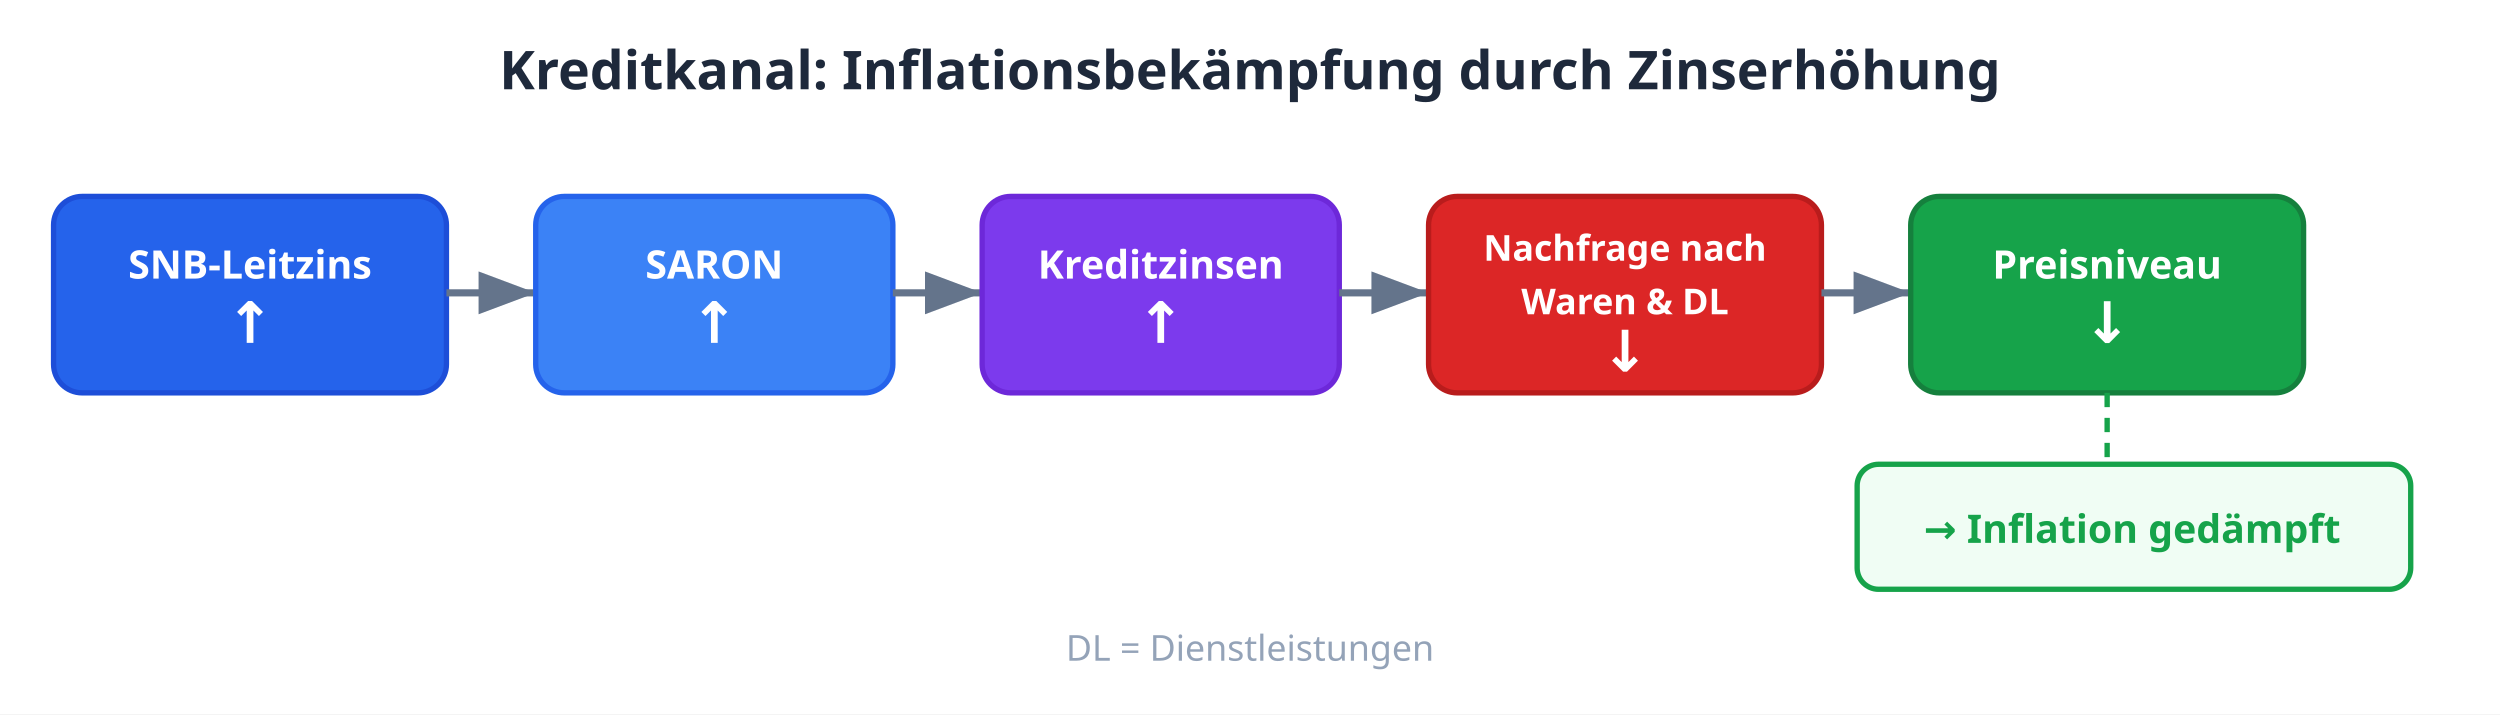
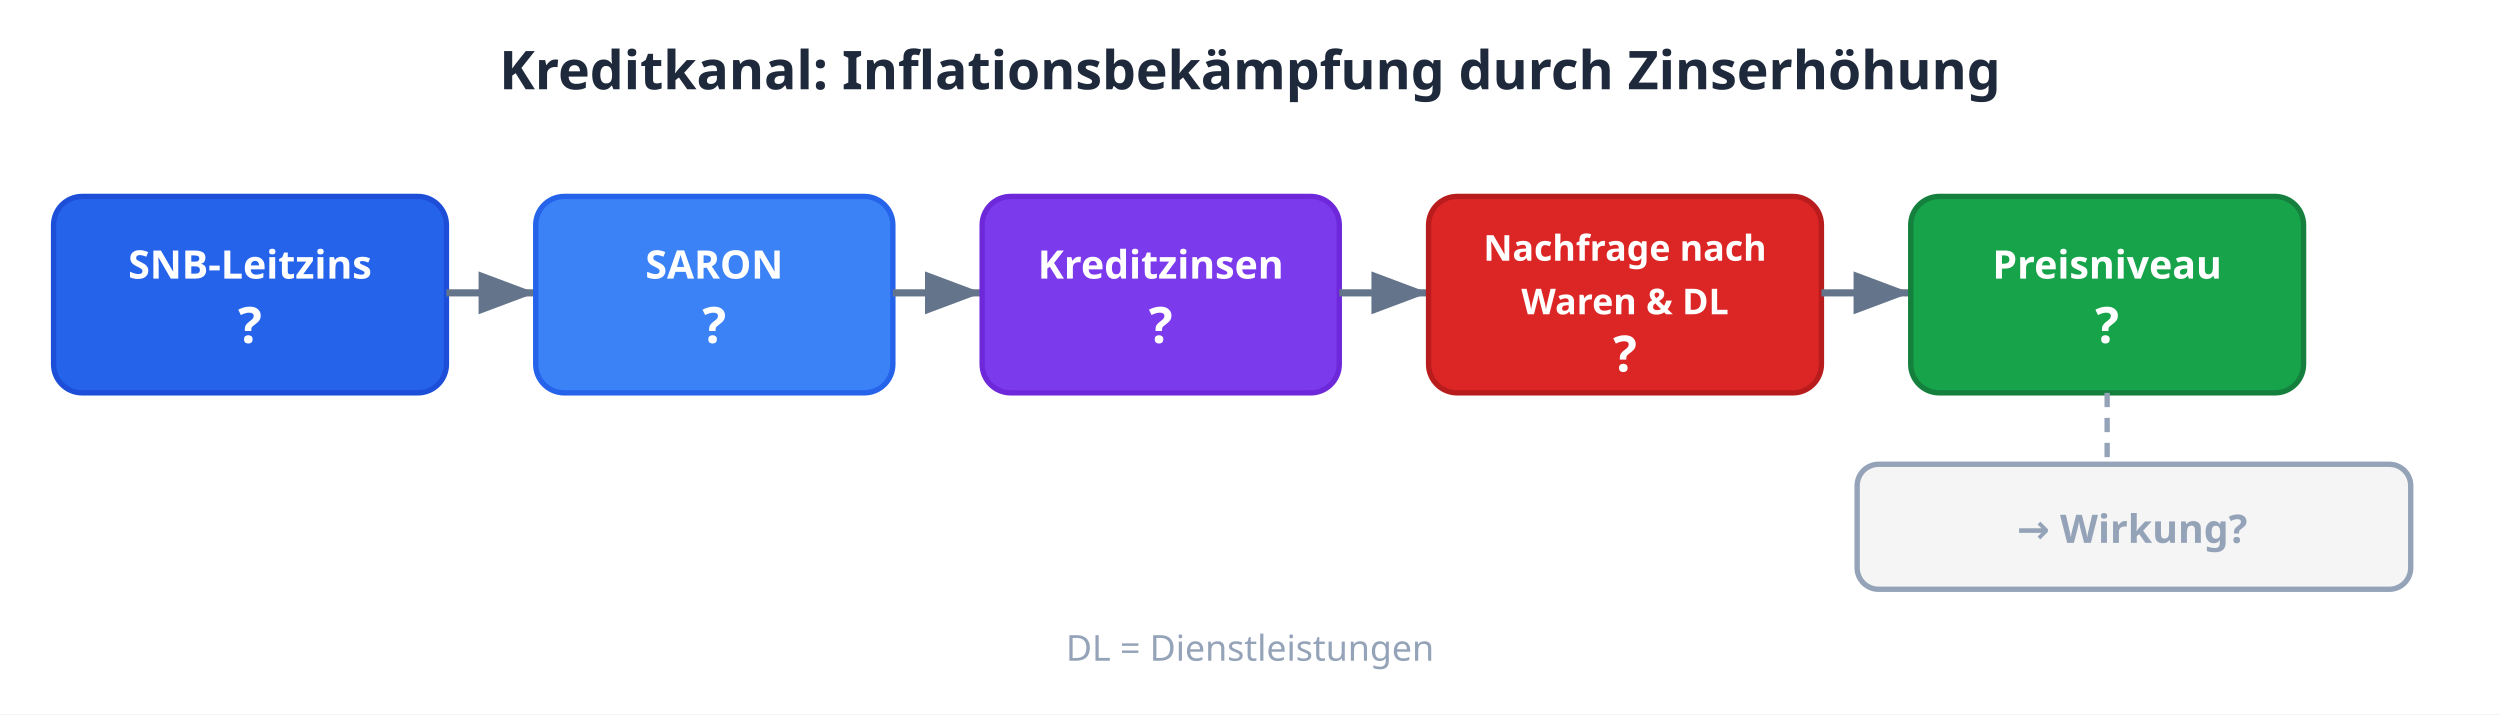
<svg xmlns="http://www.w3.org/2000/svg" viewBox="0 0 700 200" font-family="'DM Sans', system-ui, sans-serif">
  <rect width="700" height="200" fill="#ffffff" />
  <text x="350" y="25" text-anchor="middle" font-size="15" font-weight="700" fill="#1e293b">Kreditkanal: Inflationsbekämpfung durch Zinserhöhung</text>
  <rect x="15" y="55" width="110" height="55" rx="8" fill="#2563eb" stroke="#1d4ed8" stroke-width="1.5" />
  <text x="70" y="78" text-anchor="middle" font-size="11" font-weight="600" fill="#fff">SNB-Leitzins</text>
-   <text x="70" y="96" text-anchor="middle" font-size="16" font-weight="700" fill="#fff">↑</text>
+   <text x="70" y="96" text-anchor="middle" font-size="14" font-weight="700" fill="#fff">?</text>
  <line x1="125" y1="82" x2="150" y2="82" stroke="#64748b" stroke-width="2" marker-end="url(#arrowhead)" />
  <rect x="150" y="55" width="100" height="55" rx="8" fill="#3b82f6" stroke="#2563eb" stroke-width="1.5" />
  <text x="200" y="78" text-anchor="middle" font-size="11" font-weight="600" fill="#fff">SARON</text>
-   <text x="200" y="96" text-anchor="middle" font-size="16" font-weight="700" fill="#fff">↑</text>
+   <text x="200" y="96" text-anchor="middle" font-size="14" font-weight="700" fill="#fff">?</text>
  <line x1="250" y1="82" x2="275" y2="82" stroke="#64748b" stroke-width="2" marker-end="url(#arrowhead)" />
  <rect x="275" y="55" width="100" height="55" rx="8" fill="#7c3aed" stroke="#6d28d9" stroke-width="1.5" />
  <text x="325" y="78" text-anchor="middle" font-size="11" font-weight="600" fill="#fff">Kreditzinsen</text>
-   <text x="325" y="96" text-anchor="middle" font-size="16" font-weight="700" fill="#fff">↑</text>
+   <text x="325" y="96" text-anchor="middle" font-size="14" font-weight="700" fill="#fff">?</text>
  <line x1="375" y1="82" x2="400" y2="82" stroke="#64748b" stroke-width="2" marker-end="url(#arrowhead)" />
  <rect x="400" y="55" width="110" height="55" rx="8" fill="#dc2626" stroke="#b91c1c" stroke-width="1.5" />
  <text x="455" y="73" text-anchor="middle" font-size="10" font-weight="600" fill="#fff">Nachfrage nach</text>
  <text x="455" y="88" text-anchor="middle" font-size="10" font-weight="600" fill="#fff">Waren &amp; DL</text>
-   <text x="455" y="104" text-anchor="middle" font-size="16" font-weight="700" fill="#fff">↓</text>
+   <text x="455" y="104" text-anchor="middle" font-size="14" font-weight="700" fill="#fff">?</text>
  <line x1="510" y1="82" x2="535" y2="82" stroke="#64748b" stroke-width="2" marker-end="url(#arrowhead)" />
  <rect x="535" y="55" width="110" height="55" rx="8" fill="#16a34a" stroke="#15803d" stroke-width="1.5" />
  <text x="590" y="78" text-anchor="middle" font-size="11" font-weight="600" fill="#fff">Preisniveau</text>
-   <text x="590" y="96" text-anchor="middle" font-size="16" font-weight="700" fill="#fff">↓</text>
-   <rect x="520" y="130" width="155" height="35" rx="6" fill="#f0fdf4" stroke="#16a34a" stroke-width="1.5" />
-   <text x="597" y="152" text-anchor="middle" font-size="11" font-weight="600" fill="#16a34a">→ Inflation gedämpft</text>
-   <line x1="590" y1="110" x2="590" y2="130" stroke="#16a34a" stroke-width="1.5" stroke-dasharray="4,3" />
+   <text x="590" y="96" text-anchor="middle" font-size="14" font-weight="700" fill="#fff">?</text>
+   <rect x="520" y="130" width="155" height="35" rx="6" fill="#f5f5f5" stroke="#94a3b8" stroke-width="1.5" />
+   <text x="597" y="152" text-anchor="middle" font-size="11" font-weight="600" fill="#94a3b8">→ Wirkung?</text>
+   <line x1="590" y1="110" x2="590" y2="130" stroke="#94a3b8" stroke-width="1.5" stroke-dasharray="4,3" />
  <text x="350" y="185" text-anchor="middle" font-size="10" fill="#94a3b8">DL = Dienstleistungen</text>
  <defs>
    <marker id="arrowhead" markerWidth="8" markerHeight="6" refX="8" refY="3" orient="auto">
      <polygon points="0 0, 8 3, 0 6" fill="#64748b" />
    </marker>
  </defs>
</svg>
